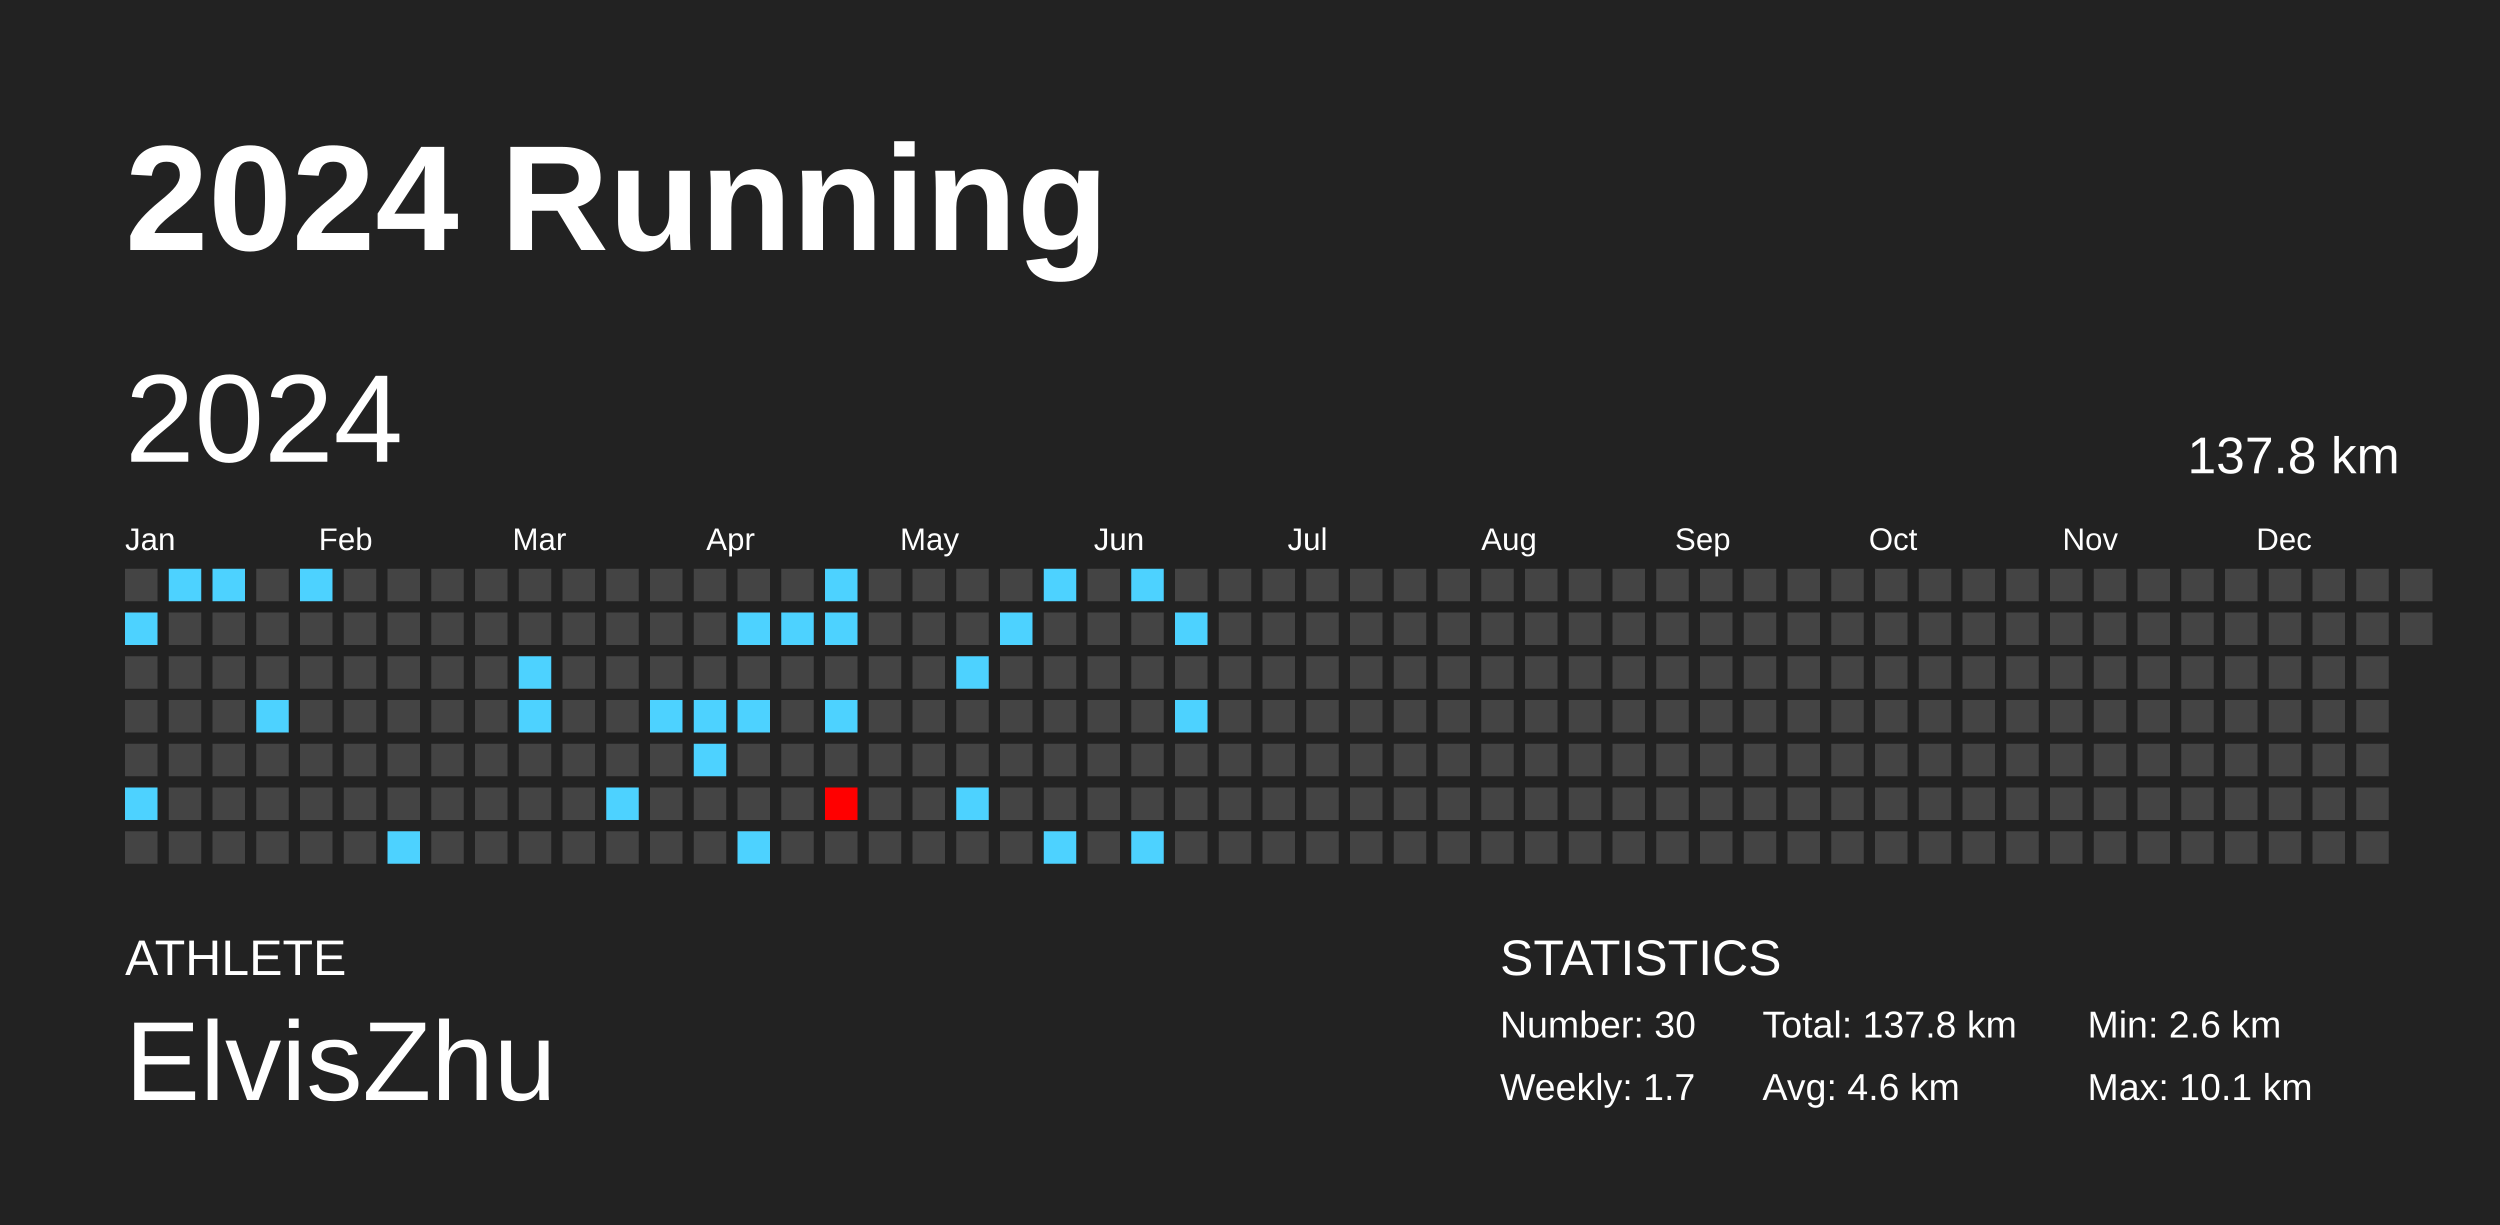
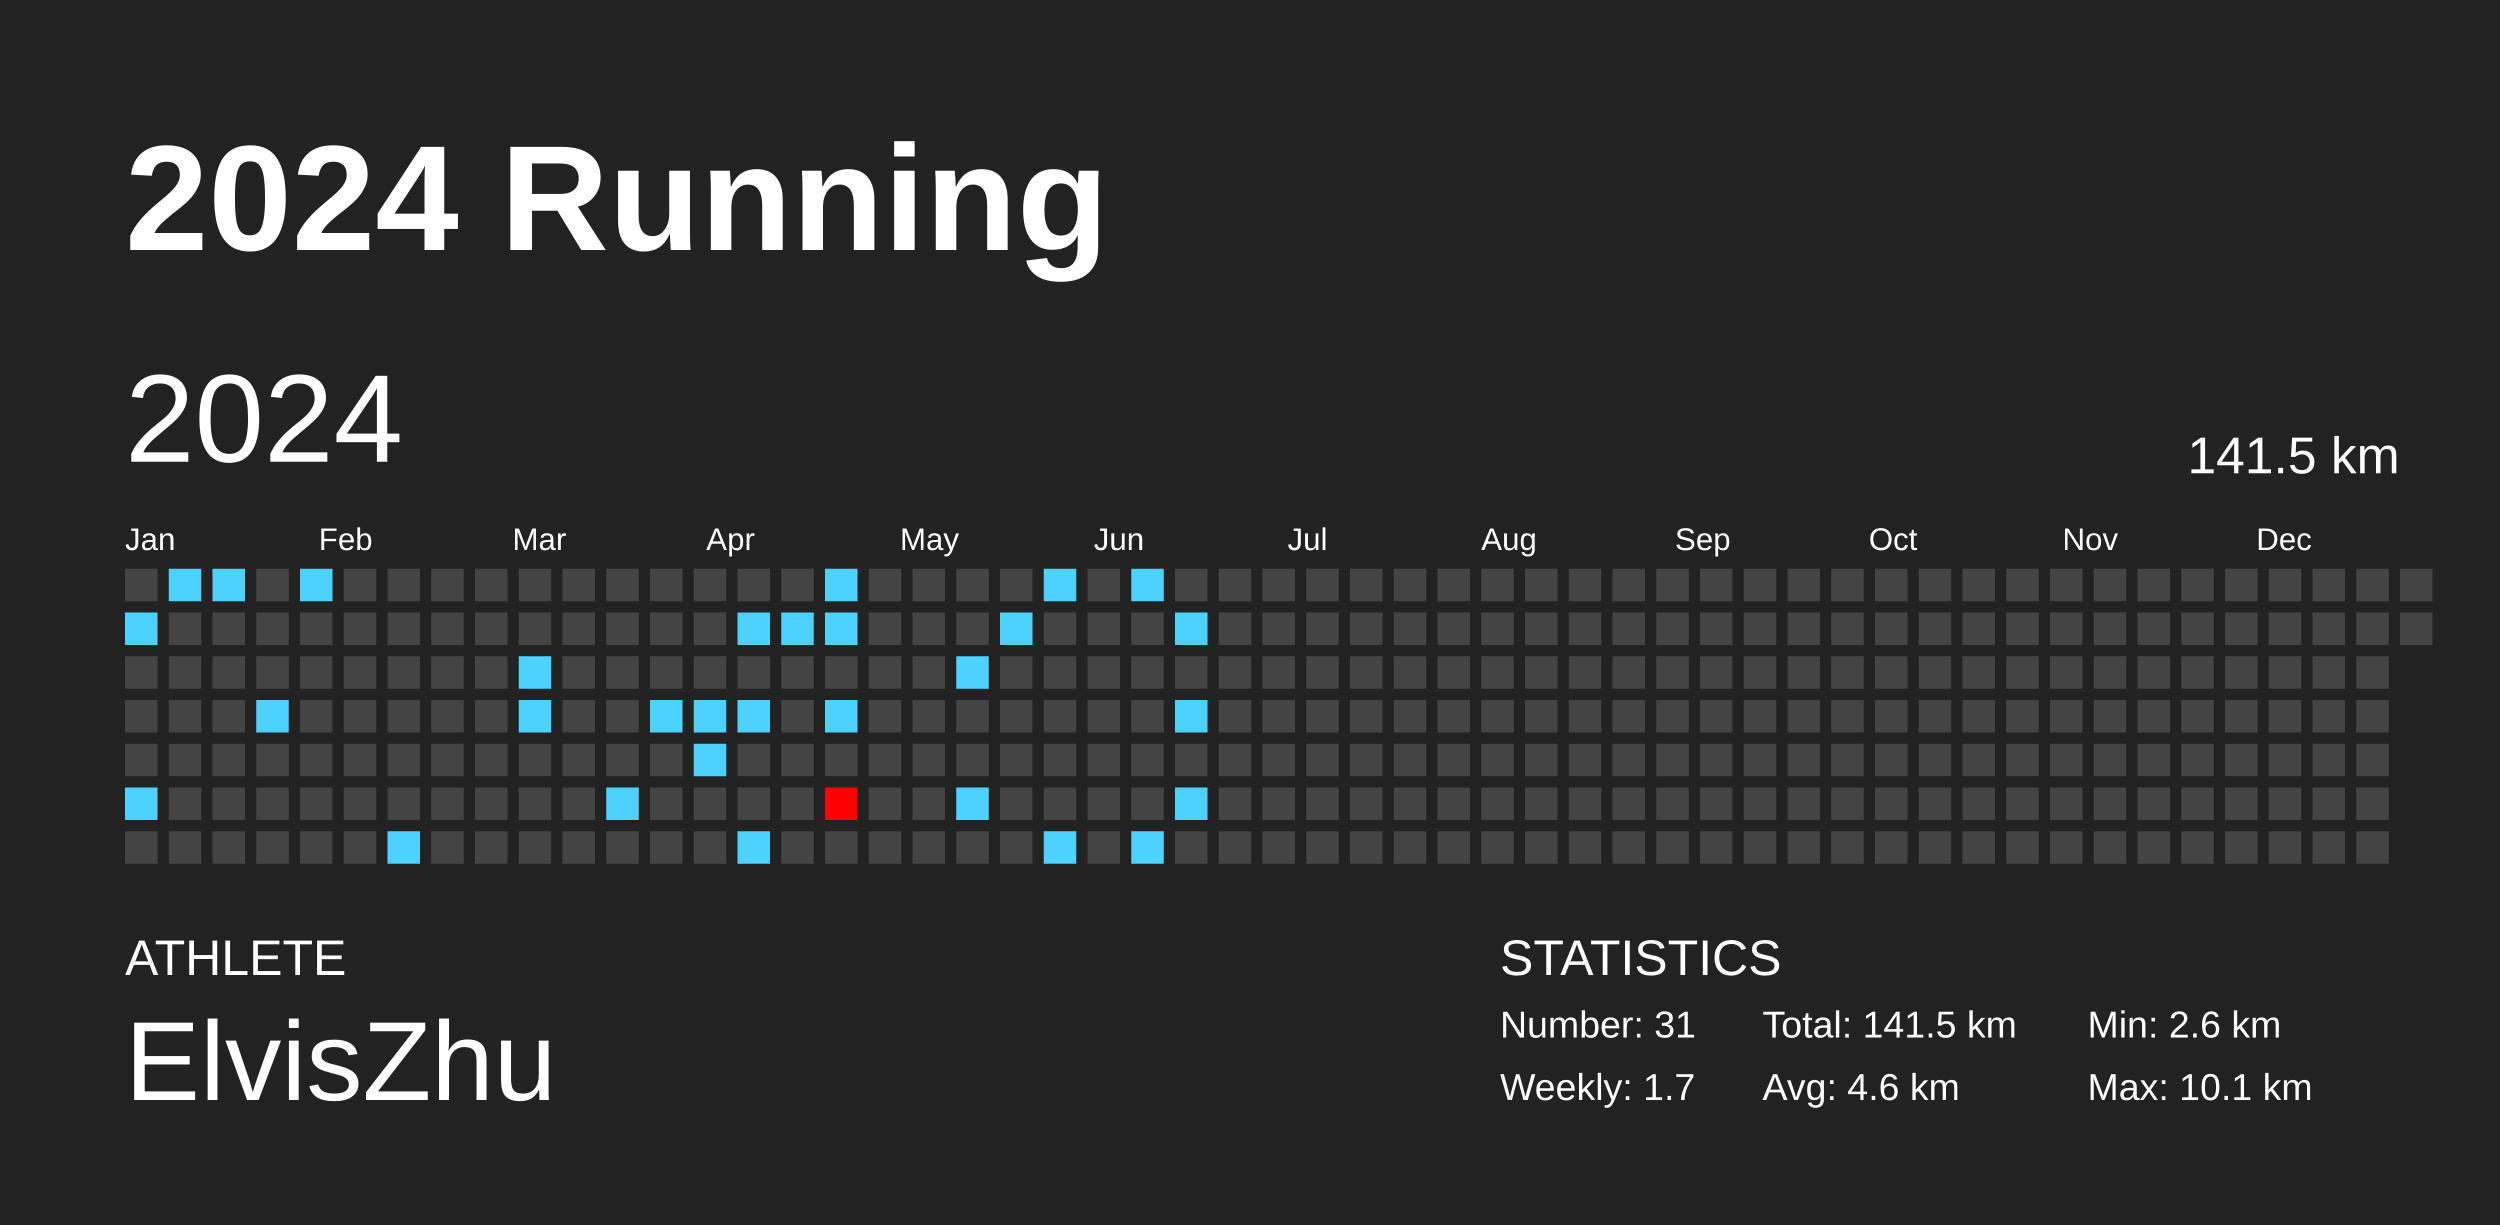
<svg xmlns="http://www.w3.org/2000/svg" baseProfile="full" height="98mm" version="1.1" viewBox="0,0,200,98" width="200mm">
  <defs />
  <rect fill="#222222" height="98" width="200" x="0" y="0" />
  <text fill="#FFFFFF" style="font-size:12px; font-family:Arial; font-weight:bold;" x="10" y="20">2024 Running</text>
  <text fill="#FFFFFF" style="font-size:4px; font-family:Arial" x="10" y="78">ATHLETE</text>
  <text fill="#FFFFFF" style="font-size:9px; font-family:Arial" x="10" y="88">ElvisZhu</text>
  <text fill="#FFFFFF" style="font-size:4px; font-family:Arial" x="120" y="78">STATISTICS</text>
-   <text fill="#FFFFFF" style="font-size:3px; font-family:Arial" x="120" y="83">Number: 30</text>
+   <text fill="#FFFFFF" style="font-size:3px; font-family:Arial" x="120" y="83">Number: 31</text>
  <text fill="#FFFFFF" style="font-size:3px; font-family:Arial" x="120" y="88">Weekly: 1.7</text>
-   <text fill="#FFFFFF" style="font-size:3px; font-family:Arial" x="141" y="83">Total: 137.8 km</text>
+   <text fill="#FFFFFF" style="font-size:3px; font-family:Arial" x="141" y="83">Total: 141.5 km</text>
  <text fill="#FFFFFF" style="font-size:3px; font-family:Arial" x="141" y="88">Avg: 4.6 km</text>
  <text fill="#FFFFFF" style="font-size:3px; font-family:Arial" x="167" y="83">Min: 2.6 km</text>
  <text fill="#FFFFFF" style="font-size:3px; font-family:Arial" x="167" y="88">Max: 10.1 km</text>
  <text dominant-baseline="hanging" fill="#FFFFFF" style="font-size:10.0px; font-family:Arial;" x="10" y="30">2024</text>
-   <text dominant-baseline="hanging" fill="#FFFFFF" style="font-size:4.125px; font-family:Arial;" x="175" y="35">137.8 km</text>
+   <text dominant-baseline="hanging" fill="#FFFFFF" style="font-size:4.125px; font-family:Arial;" x="175" y="35">141.5 km</text>
  <text fill="#FFFFFF" style="font-size:2.5px; font-family:Arial" x="10.0" y="44">Jan</text>
  <text fill="#FFFFFF" style="font-size:2.5px; font-family:Arial" x="25.5" y="44">Feb</text>
  <text fill="#FFFFFF" style="font-size:2.5px; font-family:Arial" x="41.0" y="44">Mar</text>
  <text fill="#FFFFFF" style="font-size:2.5px; font-family:Arial" x="56.5" y="44">Apr</text>
  <text fill="#FFFFFF" style="font-size:2.5px; font-family:Arial" x="72.0" y="44">May</text>
  <text fill="#FFFFFF" style="font-size:2.5px; font-family:Arial" x="87.5" y="44">Jun</text>
  <text fill="#FFFFFF" style="font-size:2.5px; font-family:Arial" x="103.0" y="44">Jul</text>
  <text fill="#FFFFFF" style="font-size:2.5px; font-family:Arial" x="118.5" y="44">Aug</text>
  <text fill="#FFFFFF" style="font-size:2.5px; font-family:Arial" x="134.0" y="44">Sep</text>
  <text fill="#FFFFFF" style="font-size:2.5px; font-family:Arial" x="149.5" y="44">Oct</text>
  <text fill="#FFFFFF" style="font-size:2.5px; font-family:Arial" x="165.0" y="44">Nov</text>
  <text fill="#FFFFFF" style="font-size:2.5px; font-family:Arial" x="180.5" y="44">Dec</text>
  <rect fill="#444444" height="2.6" width="2.6" x="10.0" y="45.5" />
  <rect fill="#4dd2ff" height="2.6" width="2.6" x="10.0" y="49.0" />
  <rect fill="#444444" height="2.6" width="2.6" x="10.0" y="52.5" />
  <rect fill="#444444" height="2.6" width="2.6" x="10.0" y="56.0" />
  <rect fill="#444444" height="2.6" width="2.6" x="10.0" y="59.5" />
  <rect fill="#4dd2ff" height="2.6" width="2.6" x="10.0" y="63.0" />
  <rect fill="#444444" height="2.6" width="2.6" x="10.0" y="66.5" />
  <rect fill="#4dd2ff" height="2.6" width="2.6" x="13.5" y="45.5" />
  <rect fill="#444444" height="2.6" width="2.6" x="13.5" y="49.0" />
  <rect fill="#444444" height="2.6" width="2.6" x="13.5" y="52.5" />
  <rect fill="#444444" height="2.6" width="2.6" x="13.5" y="56.0" />
  <rect fill="#444444" height="2.6" width="2.6" x="13.5" y="59.5" />
  <rect fill="#444444" height="2.6" width="2.6" x="13.5" y="63.0" />
  <rect fill="#444444" height="2.6" width="2.6" x="13.5" y="66.5" />
  <rect fill="#4dd2ff" height="2.6" width="2.6" x="17.0" y="45.5" />
  <rect fill="#444444" height="2.6" width="2.6" x="17.0" y="49.0" />
  <rect fill="#444444" height="2.6" width="2.6" x="17.0" y="52.5" />
  <rect fill="#444444" height="2.6" width="2.6" x="17.0" y="56.0" />
  <rect fill="#444444" height="2.6" width="2.6" x="17.0" y="59.5" />
  <rect fill="#444444" height="2.6" width="2.6" x="17.0" y="63.0" />
  <rect fill="#444444" height="2.6" width="2.6" x="17.0" y="66.5" />
  <rect fill="#444444" height="2.6" width="2.6" x="20.5" y="45.5" />
  <rect fill="#444444" height="2.6" width="2.6" x="20.5" y="49.0" />
  <rect fill="#444444" height="2.6" width="2.6" x="20.5" y="52.5" />
  <rect fill="#4dd2ff" height="2.6" width="2.6" x="20.5" y="56.0" />
  <rect fill="#444444" height="2.6" width="2.6" x="20.5" y="59.5" />
  <rect fill="#444444" height="2.6" width="2.6" x="20.5" y="63.0" />
  <rect fill="#444444" height="2.6" width="2.6" x="20.5" y="66.5" />
  <rect fill="#4dd2ff" height="2.6" width="2.6" x="24.0" y="45.5" />
  <rect fill="#444444" height="2.6" width="2.6" x="24.0" y="49.0" />
  <rect fill="#444444" height="2.6" width="2.6" x="24.0" y="52.5" />
  <rect fill="#444444" height="2.6" width="2.6" x="24.0" y="56.0" />
  <rect fill="#444444" height="2.6" width="2.6" x="24.0" y="59.5" />
  <rect fill="#444444" height="2.6" width="2.6" x="24.0" y="63.0" />
  <rect fill="#444444" height="2.6" width="2.6" x="24.0" y="66.5" />
  <rect fill="#444444" height="2.6" width="2.6" x="27.5" y="45.5" />
  <rect fill="#444444" height="2.6" width="2.6" x="27.5" y="49.0" />
  <rect fill="#444444" height="2.6" width="2.6" x="27.5" y="52.5" />
  <rect fill="#444444" height="2.6" width="2.6" x="27.5" y="56.0" />
  <rect fill="#444444" height="2.6" width="2.6" x="27.5" y="59.5" />
  <rect fill="#444444" height="2.6" width="2.6" x="27.5" y="63.0" />
  <rect fill="#444444" height="2.6" width="2.6" x="27.5" y="66.5" />
  <rect fill="#444444" height="2.6" width="2.6" x="31.0" y="45.5" />
  <rect fill="#444444" height="2.6" width="2.6" x="31.0" y="49.0" />
  <rect fill="#444444" height="2.6" width="2.6" x="31.0" y="52.5" />
  <rect fill="#444444" height="2.6" width="2.6" x="31.0" y="56.0" />
  <rect fill="#444444" height="2.6" width="2.6" x="31.0" y="59.5" />
  <rect fill="#444444" height="2.6" width="2.6" x="31.0" y="63.0" />
  <rect fill="#4dd2ff" height="2.6" width="2.6" x="31.0" y="66.5" />
  <rect fill="#444444" height="2.6" width="2.6" x="34.5" y="45.5" />
  <rect fill="#444444" height="2.6" width="2.6" x="34.5" y="49.0" />
  <rect fill="#444444" height="2.6" width="2.6" x="34.5" y="52.5" />
  <rect fill="#444444" height="2.6" width="2.6" x="34.5" y="56.0" />
  <rect fill="#444444" height="2.6" width="2.6" x="34.5" y="59.5" />
  <rect fill="#444444" height="2.6" width="2.6" x="34.5" y="63.0" />
  <rect fill="#444444" height="2.6" width="2.6" x="34.5" y="66.5" />
  <rect fill="#444444" height="2.6" width="2.6" x="38.0" y="45.5" />
  <rect fill="#444444" height="2.6" width="2.6" x="38.0" y="49.0" />
  <rect fill="#444444" height="2.6" width="2.6" x="38.0" y="52.5" />
  <rect fill="#444444" height="2.6" width="2.6" x="38.0" y="56.0" />
  <rect fill="#444444" height="2.6" width="2.6" x="38.0" y="59.5" />
  <rect fill="#444444" height="2.6" width="2.6" x="38.0" y="63.0" />
  <rect fill="#444444" height="2.6" width="2.6" x="38.0" y="66.5" />
  <rect fill="#444444" height="2.6" width="2.6" x="41.5" y="45.5" />
  <rect fill="#444444" height="2.6" width="2.6" x="41.5" y="49.0" />
  <rect fill="#4dd2ff" height="2.6" width="2.6" x="41.5" y="52.5" />
  <rect fill="#4dd2ff" height="2.6" width="2.6" x="41.5" y="56.0" />
  <rect fill="#444444" height="2.6" width="2.6" x="41.5" y="59.5" />
  <rect fill="#444444" height="2.6" width="2.6" x="41.5" y="63.0" />
  <rect fill="#444444" height="2.6" width="2.6" x="41.5" y="66.5" />
  <rect fill="#444444" height="2.6" width="2.6" x="45.0" y="45.5" />
  <rect fill="#444444" height="2.6" width="2.6" x="45.0" y="49.0" />
  <rect fill="#444444" height="2.6" width="2.6" x="45.0" y="52.5" />
  <rect fill="#444444" height="2.6" width="2.6" x="45.0" y="56.0" />
  <rect fill="#444444" height="2.6" width="2.6" x="45.0" y="59.5" />
  <rect fill="#444444" height="2.6" width="2.6" x="45.0" y="63.0" />
  <rect fill="#444444" height="2.6" width="2.6" x="45.0" y="66.5" />
  <rect fill="#444444" height="2.6" width="2.6" x="48.5" y="45.5" />
  <rect fill="#444444" height="2.6" width="2.6" x="48.5" y="49.0" />
  <rect fill="#444444" height="2.6" width="2.6" x="48.5" y="52.5" />
  <rect fill="#444444" height="2.6" width="2.6" x="48.5" y="56.0" />
  <rect fill="#444444" height="2.6" width="2.6" x="48.5" y="59.5" />
  <rect fill="#4dd2ff" height="2.6" width="2.6" x="48.5" y="63.0" />
  <rect fill="#444444" height="2.6" width="2.6" x="48.5" y="66.5" />
  <rect fill="#444444" height="2.6" width="2.6" x="52.0" y="45.5" />
  <rect fill="#444444" height="2.6" width="2.6" x="52.0" y="49.0" />
  <rect fill="#444444" height="2.6" width="2.6" x="52.0" y="52.5" />
  <rect fill="#4dd2ff" height="2.6" width="2.6" x="52.0" y="56.0" />
  <rect fill="#444444" height="2.6" width="2.6" x="52.0" y="59.5" />
  <rect fill="#444444" height="2.6" width="2.6" x="52.0" y="63.0" />
  <rect fill="#444444" height="2.6" width="2.6" x="52.0" y="66.5" />
  <rect fill="#444444" height="2.6" width="2.6" x="55.5" y="45.5" />
  <rect fill="#444444" height="2.6" width="2.6" x="55.5" y="49.0" />
  <rect fill="#444444" height="2.6" width="2.6" x="55.5" y="52.5" />
  <rect fill="#4dd2ff" height="2.6" width="2.6" x="55.5" y="56.0" />
  <rect fill="#4dd2ff" height="2.6" width="2.6" x="55.5" y="59.5" />
  <rect fill="#444444" height="2.6" width="2.6" x="55.5" y="63.0" />
  <rect fill="#444444" height="2.6" width="2.6" x="55.5" y="66.5" />
  <rect fill="#444444" height="2.6" width="2.6" x="59.0" y="45.5" />
  <rect fill="#4dd2ff" height="2.6" width="2.6" x="59.0" y="49.0" />
  <rect fill="#444444" height="2.6" width="2.6" x="59.0" y="52.5" />
  <rect fill="#4dd2ff" height="2.6" width="2.6" x="59.0" y="56.0" />
  <rect fill="#444444" height="2.6" width="2.6" x="59.0" y="59.5" />
  <rect fill="#444444" height="2.6" width="2.6" x="59.0" y="63.0" />
  <rect fill="#4dd2ff" height="2.6" width="2.6" x="59.0" y="66.5" />
  <rect fill="#444444" height="2.6" width="2.6" x="62.5" y="45.5" />
  <rect fill="#4dd2ff" height="2.6" width="2.6" x="62.5" y="49.0" />
  <rect fill="#444444" height="2.6" width="2.6" x="62.5" y="52.5" />
  <rect fill="#444444" height="2.6" width="2.6" x="62.5" y="56.0" />
  <rect fill="#444444" height="2.6" width="2.6" x="62.5" y="59.5" />
  <rect fill="#444444" height="2.6" width="2.6" x="62.5" y="63.0" />
  <rect fill="#444444" height="2.6" width="2.6" x="62.5" y="66.5" />
  <rect fill="#4dd2ff" height="2.6" width="2.6" x="66.0" y="45.5" />
  <rect fill="#4dd2ff" height="2.6" width="2.6" x="66.0" y="49.0" />
  <rect fill="#444444" height="2.6" width="2.6" x="66.0" y="52.5" />
  <rect fill="#4dd2ff" height="2.6" width="2.6" x="66.0" y="56.0" />
  <rect fill="#444444" height="2.6" width="2.6" x="66.0" y="59.5" />
  <rect fill="#ff0000" height="2.6" width="2.6" x="66.0" y="63.0" />
  <rect fill="#444444" height="2.6" width="2.6" x="66.0" y="66.5" />
  <rect fill="#444444" height="2.6" width="2.6" x="69.5" y="45.5" />
  <rect fill="#444444" height="2.6" width="2.6" x="69.5" y="49.0" />
  <rect fill="#444444" height="2.6" width="2.6" x="69.5" y="52.5" />
  <rect fill="#444444" height="2.6" width="2.6" x="69.5" y="56.0" />
  <rect fill="#444444" height="2.6" width="2.6" x="69.5" y="59.5" />
  <rect fill="#444444" height="2.6" width="2.6" x="69.5" y="63.0" />
  <rect fill="#444444" height="2.6" width="2.6" x="69.5" y="66.5" />
  <rect fill="#444444" height="2.6" width="2.6" x="73.0" y="45.5" />
  <rect fill="#444444" height="2.6" width="2.6" x="73.0" y="49.0" />
  <rect fill="#444444" height="2.6" width="2.6" x="73.0" y="52.5" />
  <rect fill="#444444" height="2.6" width="2.6" x="73.0" y="56.0" />
  <rect fill="#444444" height="2.6" width="2.6" x="73.0" y="59.5" />
  <rect fill="#444444" height="2.6" width="2.6" x="73.0" y="63.0" />
  <rect fill="#444444" height="2.6" width="2.6" x="73.0" y="66.5" />
  <rect fill="#444444" height="2.6" width="2.6" x="76.5" y="45.5" />
  <rect fill="#444444" height="2.6" width="2.6" x="76.5" y="49.0" />
  <rect fill="#4dd2ff" height="2.6" width="2.6" x="76.5" y="52.5" />
  <rect fill="#444444" height="2.6" width="2.6" x="76.5" y="56.0" />
  <rect fill="#444444" height="2.6" width="2.6" x="76.5" y="59.5" />
  <rect fill="#4dd2ff" height="2.6" width="2.6" x="76.5" y="63.0" />
  <rect fill="#444444" height="2.6" width="2.6" x="76.5" y="66.5" />
  <rect fill="#444444" height="2.6" width="2.6" x="80.0" y="45.5" />
  <rect fill="#4dd2ff" height="2.6" width="2.6" x="80.0" y="49.0" />
  <rect fill="#444444" height="2.6" width="2.6" x="80.0" y="52.5" />
  <rect fill="#444444" height="2.6" width="2.6" x="80.0" y="56.0" />
  <rect fill="#444444" height="2.6" width="2.6" x="80.0" y="59.5" />
  <rect fill="#444444" height="2.6" width="2.6" x="80.0" y="63.0" />
  <rect fill="#444444" height="2.6" width="2.6" x="80.0" y="66.5" />
  <rect fill="#4dd2ff" height="2.6" width="2.6" x="83.5" y="45.5" />
  <rect fill="#444444" height="2.6" width="2.6" x="83.5" y="49.0" />
  <rect fill="#444444" height="2.6" width="2.6" x="83.5" y="52.5" />
  <rect fill="#444444" height="2.6" width="2.6" x="83.5" y="56.0" />
  <rect fill="#444444" height="2.6" width="2.6" x="83.5" y="59.5" />
  <rect fill="#444444" height="2.6" width="2.6" x="83.5" y="63.0" />
  <rect fill="#4dd2ff" height="2.6" width="2.6" x="83.5" y="66.5" />
  <rect fill="#444444" height="2.6" width="2.6" x="87.0" y="45.5" />
  <rect fill="#444444" height="2.6" width="2.6" x="87.0" y="49.0" />
  <rect fill="#444444" height="2.6" width="2.6" x="87.0" y="52.5" />
  <rect fill="#444444" height="2.6" width="2.6" x="87.0" y="56.0" />
  <rect fill="#444444" height="2.6" width="2.6" x="87.0" y="59.5" />
  <rect fill="#444444" height="2.6" width="2.6" x="87.0" y="63.0" />
  <rect fill="#444444" height="2.6" width="2.6" x="87.0" y="66.5" />
  <rect fill="#4dd2ff" height="2.6" width="2.6" x="90.5" y="45.5" />
  <rect fill="#444444" height="2.6" width="2.6" x="90.5" y="49.0" />
  <rect fill="#444444" height="2.6" width="2.6" x="90.5" y="52.5" />
  <rect fill="#444444" height="2.6" width="2.6" x="90.5" y="56.0" />
  <rect fill="#444444" height="2.6" width="2.6" x="90.5" y="59.5" />
  <rect fill="#444444" height="2.6" width="2.6" x="90.5" y="63.0" />
  <rect fill="#4dd2ff" height="2.6" width="2.6" x="90.5" y="66.5" />
  <rect fill="#444444" height="2.6" width="2.6" x="94.0" y="45.5" />
  <rect fill="#4dd2ff" height="2.6" width="2.6" x="94.0" y="49.0" />
  <rect fill="#444444" height="2.6" width="2.6" x="94.0" y="52.5" />
  <rect fill="#4dd2ff" height="2.6" width="2.6" x="94.0" y="56.0" />
  <rect fill="#444444" height="2.6" width="2.6" x="94.0" y="59.5" />
-   <rect fill="#444444" height="2.6" width="2.6" x="94.0" y="63.0" />
+   <rect fill="#4dd2ff" height="2.6" width="2.6" x="94.0" y="63.0" />
  <rect fill="#444444" height="2.6" width="2.6" x="94.0" y="66.5" />
  <rect fill="#444444" height="2.6" width="2.6" x="97.5" y="45.5" />
  <rect fill="#444444" height="2.6" width="2.6" x="97.5" y="49.0" />
  <rect fill="#444444" height="2.6" width="2.6" x="97.5" y="52.5" />
  <rect fill="#444444" height="2.6" width="2.6" x="97.5" y="56.0" />
  <rect fill="#444444" height="2.6" width="2.6" x="97.5" y="59.5" />
  <rect fill="#444444" height="2.6" width="2.6" x="97.5" y="63.0" />
  <rect fill="#444444" height="2.6" width="2.6" x="97.5" y="66.5" />
  <rect fill="#444444" height="2.6" width="2.6" x="101.0" y="45.5" />
  <rect fill="#444444" height="2.6" width="2.6" x="101.0" y="49.0" />
  <rect fill="#444444" height="2.6" width="2.6" x="101.0" y="52.5" />
  <rect fill="#444444" height="2.6" width="2.6" x="101.0" y="56.0" />
  <rect fill="#444444" height="2.6" width="2.6" x="101.0" y="59.5" />
  <rect fill="#444444" height="2.6" width="2.6" x="101.0" y="63.0" />
  <rect fill="#444444" height="2.6" width="2.6" x="101.0" y="66.5" />
  <rect fill="#444444" height="2.6" width="2.6" x="104.5" y="45.5" />
  <rect fill="#444444" height="2.6" width="2.6" x="104.5" y="49.0" />
  <rect fill="#444444" height="2.6" width="2.6" x="104.5" y="52.5" />
  <rect fill="#444444" height="2.6" width="2.6" x="104.5" y="56.0" />
  <rect fill="#444444" height="2.6" width="2.6" x="104.5" y="59.5" />
  <rect fill="#444444" height="2.6" width="2.6" x="104.5" y="63.0" />
  <rect fill="#444444" height="2.6" width="2.6" x="104.5" y="66.5" />
  <rect fill="#444444" height="2.6" width="2.6" x="108.0" y="45.5" />
  <rect fill="#444444" height="2.6" width="2.6" x="108.0" y="49.0" />
  <rect fill="#444444" height="2.6" width="2.6" x="108.0" y="52.5" />
  <rect fill="#444444" height="2.6" width="2.6" x="108.0" y="56.0" />
  <rect fill="#444444" height="2.6" width="2.6" x="108.0" y="59.5" />
  <rect fill="#444444" height="2.6" width="2.6" x="108.0" y="63.0" />
  <rect fill="#444444" height="2.6" width="2.6" x="108.0" y="66.5" />
  <rect fill="#444444" height="2.6" width="2.6" x="111.5" y="45.5" />
  <rect fill="#444444" height="2.6" width="2.6" x="111.5" y="49.0" />
  <rect fill="#444444" height="2.6" width="2.6" x="111.5" y="52.5" />
  <rect fill="#444444" height="2.6" width="2.6" x="111.5" y="56.0" />
  <rect fill="#444444" height="2.6" width="2.6" x="111.5" y="59.5" />
  <rect fill="#444444" height="2.6" width="2.6" x="111.5" y="63.0" />
  <rect fill="#444444" height="2.6" width="2.6" x="111.5" y="66.5" />
  <rect fill="#444444" height="2.6" width="2.6" x="115.0" y="45.5" />
  <rect fill="#444444" height="2.6" width="2.6" x="115.0" y="49.0" />
  <rect fill="#444444" height="2.6" width="2.6" x="115.0" y="52.5" />
  <rect fill="#444444" height="2.6" width="2.6" x="115.0" y="56.0" />
  <rect fill="#444444" height="2.6" width="2.6" x="115.0" y="59.5" />
  <rect fill="#444444" height="2.6" width="2.6" x="115.0" y="63.0" />
  <rect fill="#444444" height="2.6" width="2.6" x="115.0" y="66.5" />
  <rect fill="#444444" height="2.6" width="2.6" x="118.5" y="45.5" />
  <rect fill="#444444" height="2.6" width="2.6" x="118.5" y="49.0" />
  <rect fill="#444444" height="2.6" width="2.6" x="118.5" y="52.5" />
  <rect fill="#444444" height="2.6" width="2.6" x="118.5" y="56.0" />
  <rect fill="#444444" height="2.6" width="2.6" x="118.5" y="59.5" />
  <rect fill="#444444" height="2.6" width="2.6" x="118.5" y="63.0" />
  <rect fill="#444444" height="2.6" width="2.6" x="118.5" y="66.5" />
  <rect fill="#444444" height="2.6" width="2.6" x="122.0" y="45.5" />
  <rect fill="#444444" height="2.6" width="2.6" x="122.0" y="49.0" />
  <rect fill="#444444" height="2.6" width="2.6" x="122.0" y="52.5" />
  <rect fill="#444444" height="2.6" width="2.6" x="122.0" y="56.0" />
  <rect fill="#444444" height="2.6" width="2.6" x="122.0" y="59.5" />
  <rect fill="#444444" height="2.6" width="2.6" x="122.0" y="63.0" />
  <rect fill="#444444" height="2.6" width="2.6" x="122.0" y="66.5" />
  <rect fill="#444444" height="2.6" width="2.6" x="125.5" y="45.5" />
  <rect fill="#444444" height="2.6" width="2.6" x="125.5" y="49.0" />
  <rect fill="#444444" height="2.6" width="2.6" x="125.5" y="52.5" />
  <rect fill="#444444" height="2.6" width="2.6" x="125.5" y="56.0" />
  <rect fill="#444444" height="2.6" width="2.6" x="125.5" y="59.5" />
  <rect fill="#444444" height="2.6" width="2.6" x="125.5" y="63.0" />
  <rect fill="#444444" height="2.6" width="2.6" x="125.5" y="66.5" />
  <rect fill="#444444" height="2.6" width="2.6" x="129.0" y="45.5" />
  <rect fill="#444444" height="2.6" width="2.6" x="129.0" y="49.0" />
  <rect fill="#444444" height="2.6" width="2.6" x="129.0" y="52.5" />
  <rect fill="#444444" height="2.6" width="2.6" x="129.0" y="56.0" />
  <rect fill="#444444" height="2.6" width="2.6" x="129.0" y="59.5" />
  <rect fill="#444444" height="2.6" width="2.6" x="129.0" y="63.0" />
  <rect fill="#444444" height="2.6" width="2.6" x="129.0" y="66.5" />
  <rect fill="#444444" height="2.6" width="2.6" x="132.5" y="45.5" />
  <rect fill="#444444" height="2.6" width="2.6" x="132.5" y="49.0" />
  <rect fill="#444444" height="2.6" width="2.6" x="132.5" y="52.5" />
  <rect fill="#444444" height="2.6" width="2.6" x="132.5" y="56.0" />
  <rect fill="#444444" height="2.6" width="2.6" x="132.5" y="59.5" />
  <rect fill="#444444" height="2.6" width="2.6" x="132.5" y="63.0" />
  <rect fill="#444444" height="2.6" width="2.6" x="132.5" y="66.5" />
  <rect fill="#444444" height="2.6" width="2.6" x="136.0" y="45.5" />
  <rect fill="#444444" height="2.6" width="2.6" x="136.0" y="49.0" />
  <rect fill="#444444" height="2.6" width="2.6" x="136.0" y="52.5" />
  <rect fill="#444444" height="2.6" width="2.6" x="136.0" y="56.0" />
  <rect fill="#444444" height="2.6" width="2.6" x="136.0" y="59.5" />
  <rect fill="#444444" height="2.6" width="2.6" x="136.0" y="63.0" />
  <rect fill="#444444" height="2.6" width="2.6" x="136.0" y="66.5" />
  <rect fill="#444444" height="2.6" width="2.6" x="139.5" y="45.5" />
  <rect fill="#444444" height="2.6" width="2.6" x="139.5" y="49.0" />
  <rect fill="#444444" height="2.6" width="2.6" x="139.5" y="52.5" />
  <rect fill="#444444" height="2.6" width="2.6" x="139.5" y="56.0" />
  <rect fill="#444444" height="2.6" width="2.6" x="139.5" y="59.5" />
  <rect fill="#444444" height="2.6" width="2.6" x="139.5" y="63.0" />
  <rect fill="#444444" height="2.6" width="2.6" x="139.5" y="66.5" />
  <rect fill="#444444" height="2.6" width="2.6" x="143.0" y="45.5" />
  <rect fill="#444444" height="2.6" width="2.6" x="143.0" y="49.0" />
  <rect fill="#444444" height="2.6" width="2.6" x="143.0" y="52.5" />
  <rect fill="#444444" height="2.6" width="2.6" x="143.0" y="56.0" />
  <rect fill="#444444" height="2.6" width="2.6" x="143.0" y="59.5" />
  <rect fill="#444444" height="2.6" width="2.6" x="143.0" y="63.0" />
  <rect fill="#444444" height="2.6" width="2.6" x="143.0" y="66.5" />
  <rect fill="#444444" height="2.6" width="2.6" x="146.5" y="45.5" />
  <rect fill="#444444" height="2.6" width="2.6" x="146.5" y="49.0" />
  <rect fill="#444444" height="2.6" width="2.6" x="146.5" y="52.5" />
  <rect fill="#444444" height="2.6" width="2.6" x="146.5" y="56.0" />
  <rect fill="#444444" height="2.6" width="2.6" x="146.5" y="59.5" />
  <rect fill="#444444" height="2.6" width="2.6" x="146.5" y="63.0" />
  <rect fill="#444444" height="2.6" width="2.6" x="146.5" y="66.5" />
  <rect fill="#444444" height="2.6" width="2.6" x="150.0" y="45.5" />
  <rect fill="#444444" height="2.6" width="2.6" x="150.0" y="49.0" />
  <rect fill="#444444" height="2.6" width="2.6" x="150.0" y="52.5" />
  <rect fill="#444444" height="2.6" width="2.6" x="150.0" y="56.0" />
  <rect fill="#444444" height="2.6" width="2.6" x="150.0" y="59.5" />
  <rect fill="#444444" height="2.6" width="2.6" x="150.0" y="63.0" />
  <rect fill="#444444" height="2.6" width="2.6" x="150.0" y="66.5" />
  <rect fill="#444444" height="2.6" width="2.6" x="153.5" y="45.5" />
  <rect fill="#444444" height="2.6" width="2.6" x="153.5" y="49.0" />
  <rect fill="#444444" height="2.6" width="2.6" x="153.5" y="52.5" />
  <rect fill="#444444" height="2.6" width="2.6" x="153.5" y="56.0" />
  <rect fill="#444444" height="2.6" width="2.6" x="153.5" y="59.5" />
  <rect fill="#444444" height="2.6" width="2.6" x="153.5" y="63.0" />
  <rect fill="#444444" height="2.6" width="2.6" x="153.5" y="66.5" />
  <rect fill="#444444" height="2.6" width="2.6" x="157.0" y="45.5" />
  <rect fill="#444444" height="2.6" width="2.6" x="157.0" y="49.0" />
  <rect fill="#444444" height="2.6" width="2.6" x="157.0" y="52.5" />
  <rect fill="#444444" height="2.6" width="2.6" x="157.0" y="56.0" />
  <rect fill="#444444" height="2.6" width="2.6" x="157.0" y="59.5" />
  <rect fill="#444444" height="2.6" width="2.6" x="157.0" y="63.0" />
  <rect fill="#444444" height="2.6" width="2.6" x="157.0" y="66.5" />
  <rect fill="#444444" height="2.6" width="2.6" x="160.5" y="45.5" />
  <rect fill="#444444" height="2.6" width="2.6" x="160.5" y="49.0" />
  <rect fill="#444444" height="2.6" width="2.6" x="160.5" y="52.5" />
  <rect fill="#444444" height="2.6" width="2.6" x="160.5" y="56.0" />
  <rect fill="#444444" height="2.6" width="2.6" x="160.5" y="59.5" />
  <rect fill="#444444" height="2.6" width="2.6" x="160.5" y="63.0" />
  <rect fill="#444444" height="2.6" width="2.6" x="160.5" y="66.5" />
  <rect fill="#444444" height="2.6" width="2.6" x="164.0" y="45.5" />
  <rect fill="#444444" height="2.6" width="2.6" x="164.0" y="49.0" />
  <rect fill="#444444" height="2.6" width="2.6" x="164.0" y="52.5" />
  <rect fill="#444444" height="2.6" width="2.6" x="164.0" y="56.0" />
  <rect fill="#444444" height="2.6" width="2.6" x="164.0" y="59.5" />
  <rect fill="#444444" height="2.6" width="2.6" x="164.0" y="63.0" />
  <rect fill="#444444" height="2.6" width="2.6" x="164.0" y="66.5" />
  <rect fill="#444444" height="2.6" width="2.6" x="167.5" y="45.5" />
  <rect fill="#444444" height="2.6" width="2.6" x="167.5" y="49.0" />
  <rect fill="#444444" height="2.6" width="2.6" x="167.5" y="52.5" />
  <rect fill="#444444" height="2.6" width="2.6" x="167.5" y="56.0" />
  <rect fill="#444444" height="2.6" width="2.6" x="167.5" y="59.5" />
  <rect fill="#444444" height="2.6" width="2.6" x="167.5" y="63.0" />
  <rect fill="#444444" height="2.6" width="2.6" x="167.5" y="66.5" />
  <rect fill="#444444" height="2.6" width="2.6" x="171.0" y="45.5" />
  <rect fill="#444444" height="2.6" width="2.6" x="171.0" y="49.0" />
  <rect fill="#444444" height="2.6" width="2.6" x="171.0" y="52.5" />
  <rect fill="#444444" height="2.6" width="2.6" x="171.0" y="56.0" />
  <rect fill="#444444" height="2.6" width="2.6" x="171.0" y="59.5" />
  <rect fill="#444444" height="2.6" width="2.6" x="171.0" y="63.0" />
  <rect fill="#444444" height="2.6" width="2.6" x="171.0" y="66.5" />
  <rect fill="#444444" height="2.6" width="2.6" x="174.5" y="45.5" />
  <rect fill="#444444" height="2.6" width="2.6" x="174.5" y="49.0" />
  <rect fill="#444444" height="2.6" width="2.6" x="174.5" y="52.5" />
  <rect fill="#444444" height="2.6" width="2.6" x="174.5" y="56.0" />
  <rect fill="#444444" height="2.6" width="2.6" x="174.5" y="59.5" />
  <rect fill="#444444" height="2.6" width="2.6" x="174.5" y="63.0" />
  <rect fill="#444444" height="2.6" width="2.6" x="174.5" y="66.5" />
  <rect fill="#444444" height="2.6" width="2.6" x="178.0" y="45.5" />
  <rect fill="#444444" height="2.6" width="2.6" x="178.0" y="49.0" />
  <rect fill="#444444" height="2.6" width="2.6" x="178.0" y="52.5" />
  <rect fill="#444444" height="2.6" width="2.6" x="178.0" y="56.0" />
  <rect fill="#444444" height="2.6" width="2.6" x="178.0" y="59.5" />
  <rect fill="#444444" height="2.6" width="2.6" x="178.0" y="63.0" />
  <rect fill="#444444" height="2.6" width="2.6" x="178.0" y="66.5" />
  <rect fill="#444444" height="2.6" width="2.6" x="181.5" y="45.5" />
  <rect fill="#444444" height="2.6" width="2.6" x="181.5" y="49.0" />
  <rect fill="#444444" height="2.6" width="2.6" x="181.5" y="52.5" />
  <rect fill="#444444" height="2.6" width="2.6" x="181.5" y="56.0" />
  <rect fill="#444444" height="2.6" width="2.6" x="181.5" y="59.5" />
  <rect fill="#444444" height="2.6" width="2.6" x="181.5" y="63.0" />
  <rect fill="#444444" height="2.6" width="2.6" x="181.5" y="66.5" />
  <rect fill="#444444" height="2.6" width="2.6" x="185.0" y="45.5" />
  <rect fill="#444444" height="2.6" width="2.6" x="185.0" y="49.0" />
  <rect fill="#444444" height="2.6" width="2.6" x="185.0" y="52.5" />
  <rect fill="#444444" height="2.6" width="2.6" x="185.0" y="56.0" />
  <rect fill="#444444" height="2.6" width="2.6" x="185.0" y="59.5" />
  <rect fill="#444444" height="2.6" width="2.6" x="185.0" y="63.0" />
  <rect fill="#444444" height="2.6" width="2.6" x="185.0" y="66.5" />
  <rect fill="#444444" height="2.6" width="2.6" x="188.5" y="45.5" />
  <rect fill="#444444" height="2.6" width="2.6" x="188.5" y="49.0" />
  <rect fill="#444444" height="2.6" width="2.6" x="188.5" y="52.5" />
  <rect fill="#444444" height="2.6" width="2.6" x="188.5" y="56.0" />
  <rect fill="#444444" height="2.6" width="2.6" x="188.5" y="59.5" />
  <rect fill="#444444" height="2.6" width="2.6" x="188.5" y="63.0" />
  <rect fill="#444444" height="2.6" width="2.6" x="188.5" y="66.5" />
  <rect fill="#444444" height="2.6" width="2.6" x="192.0" y="45.5" />
  <rect fill="#444444" height="2.6" width="2.6" x="192.0" y="49.0" />
</svg>
